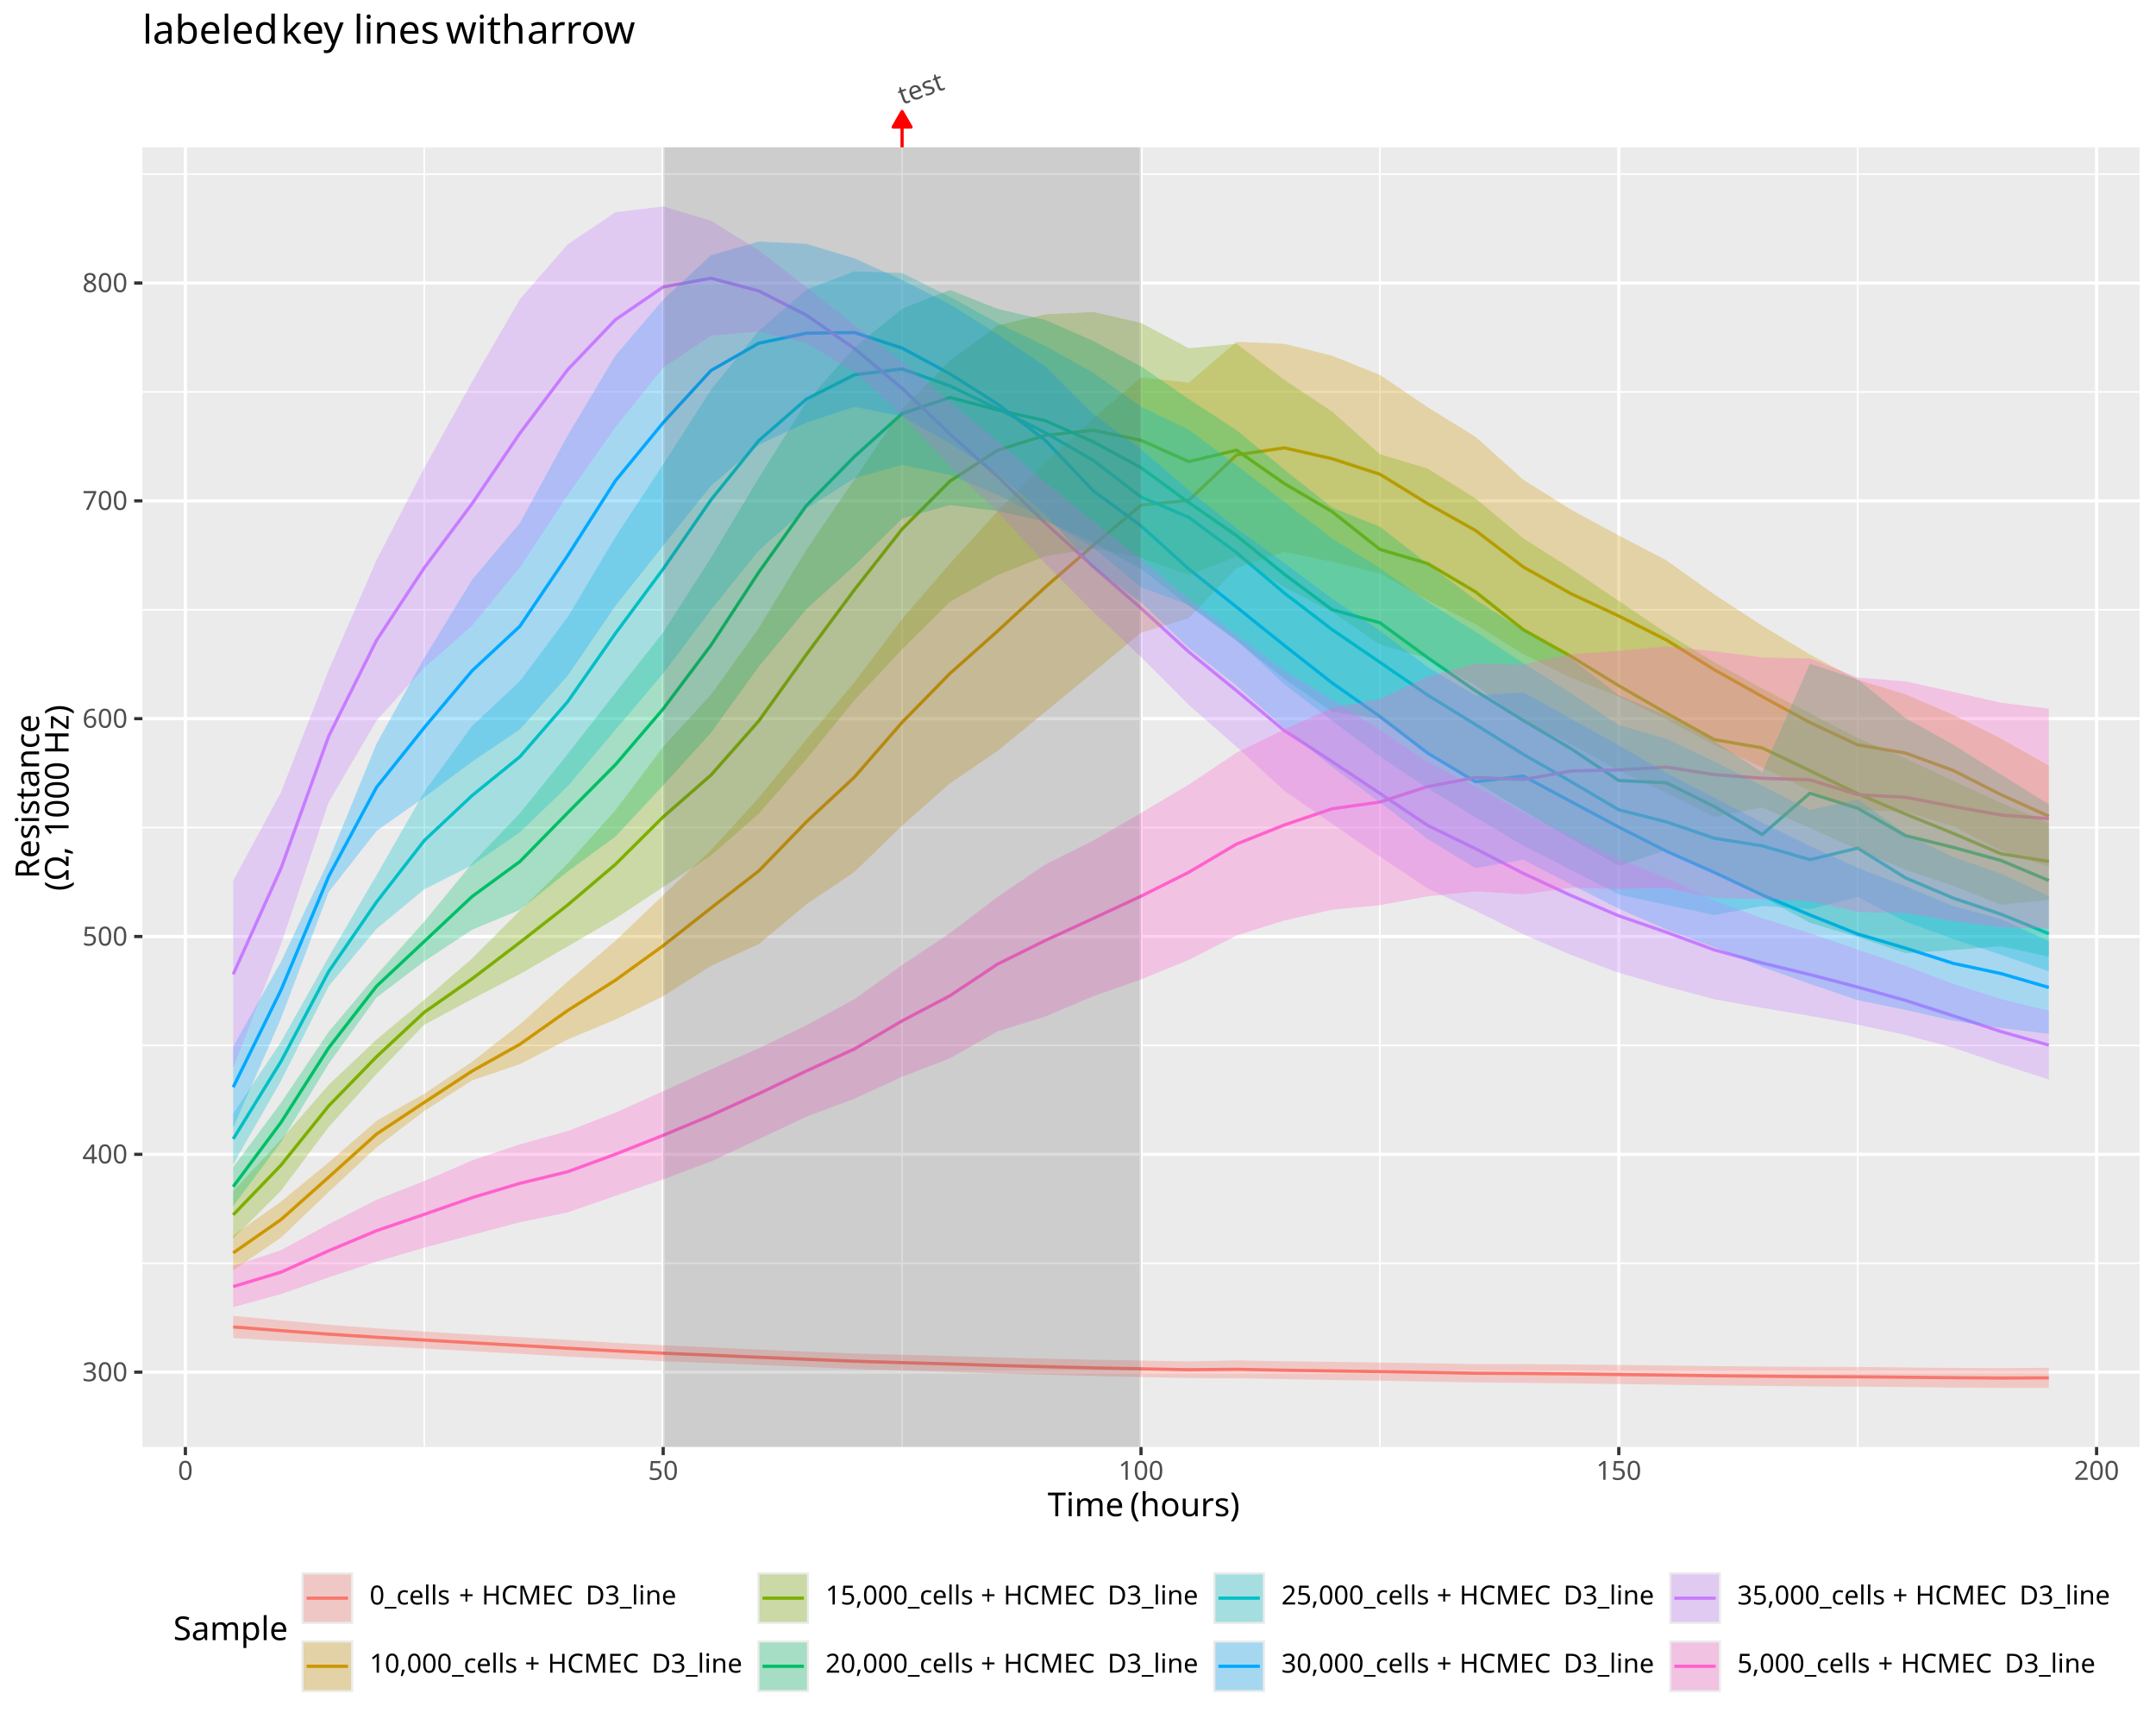
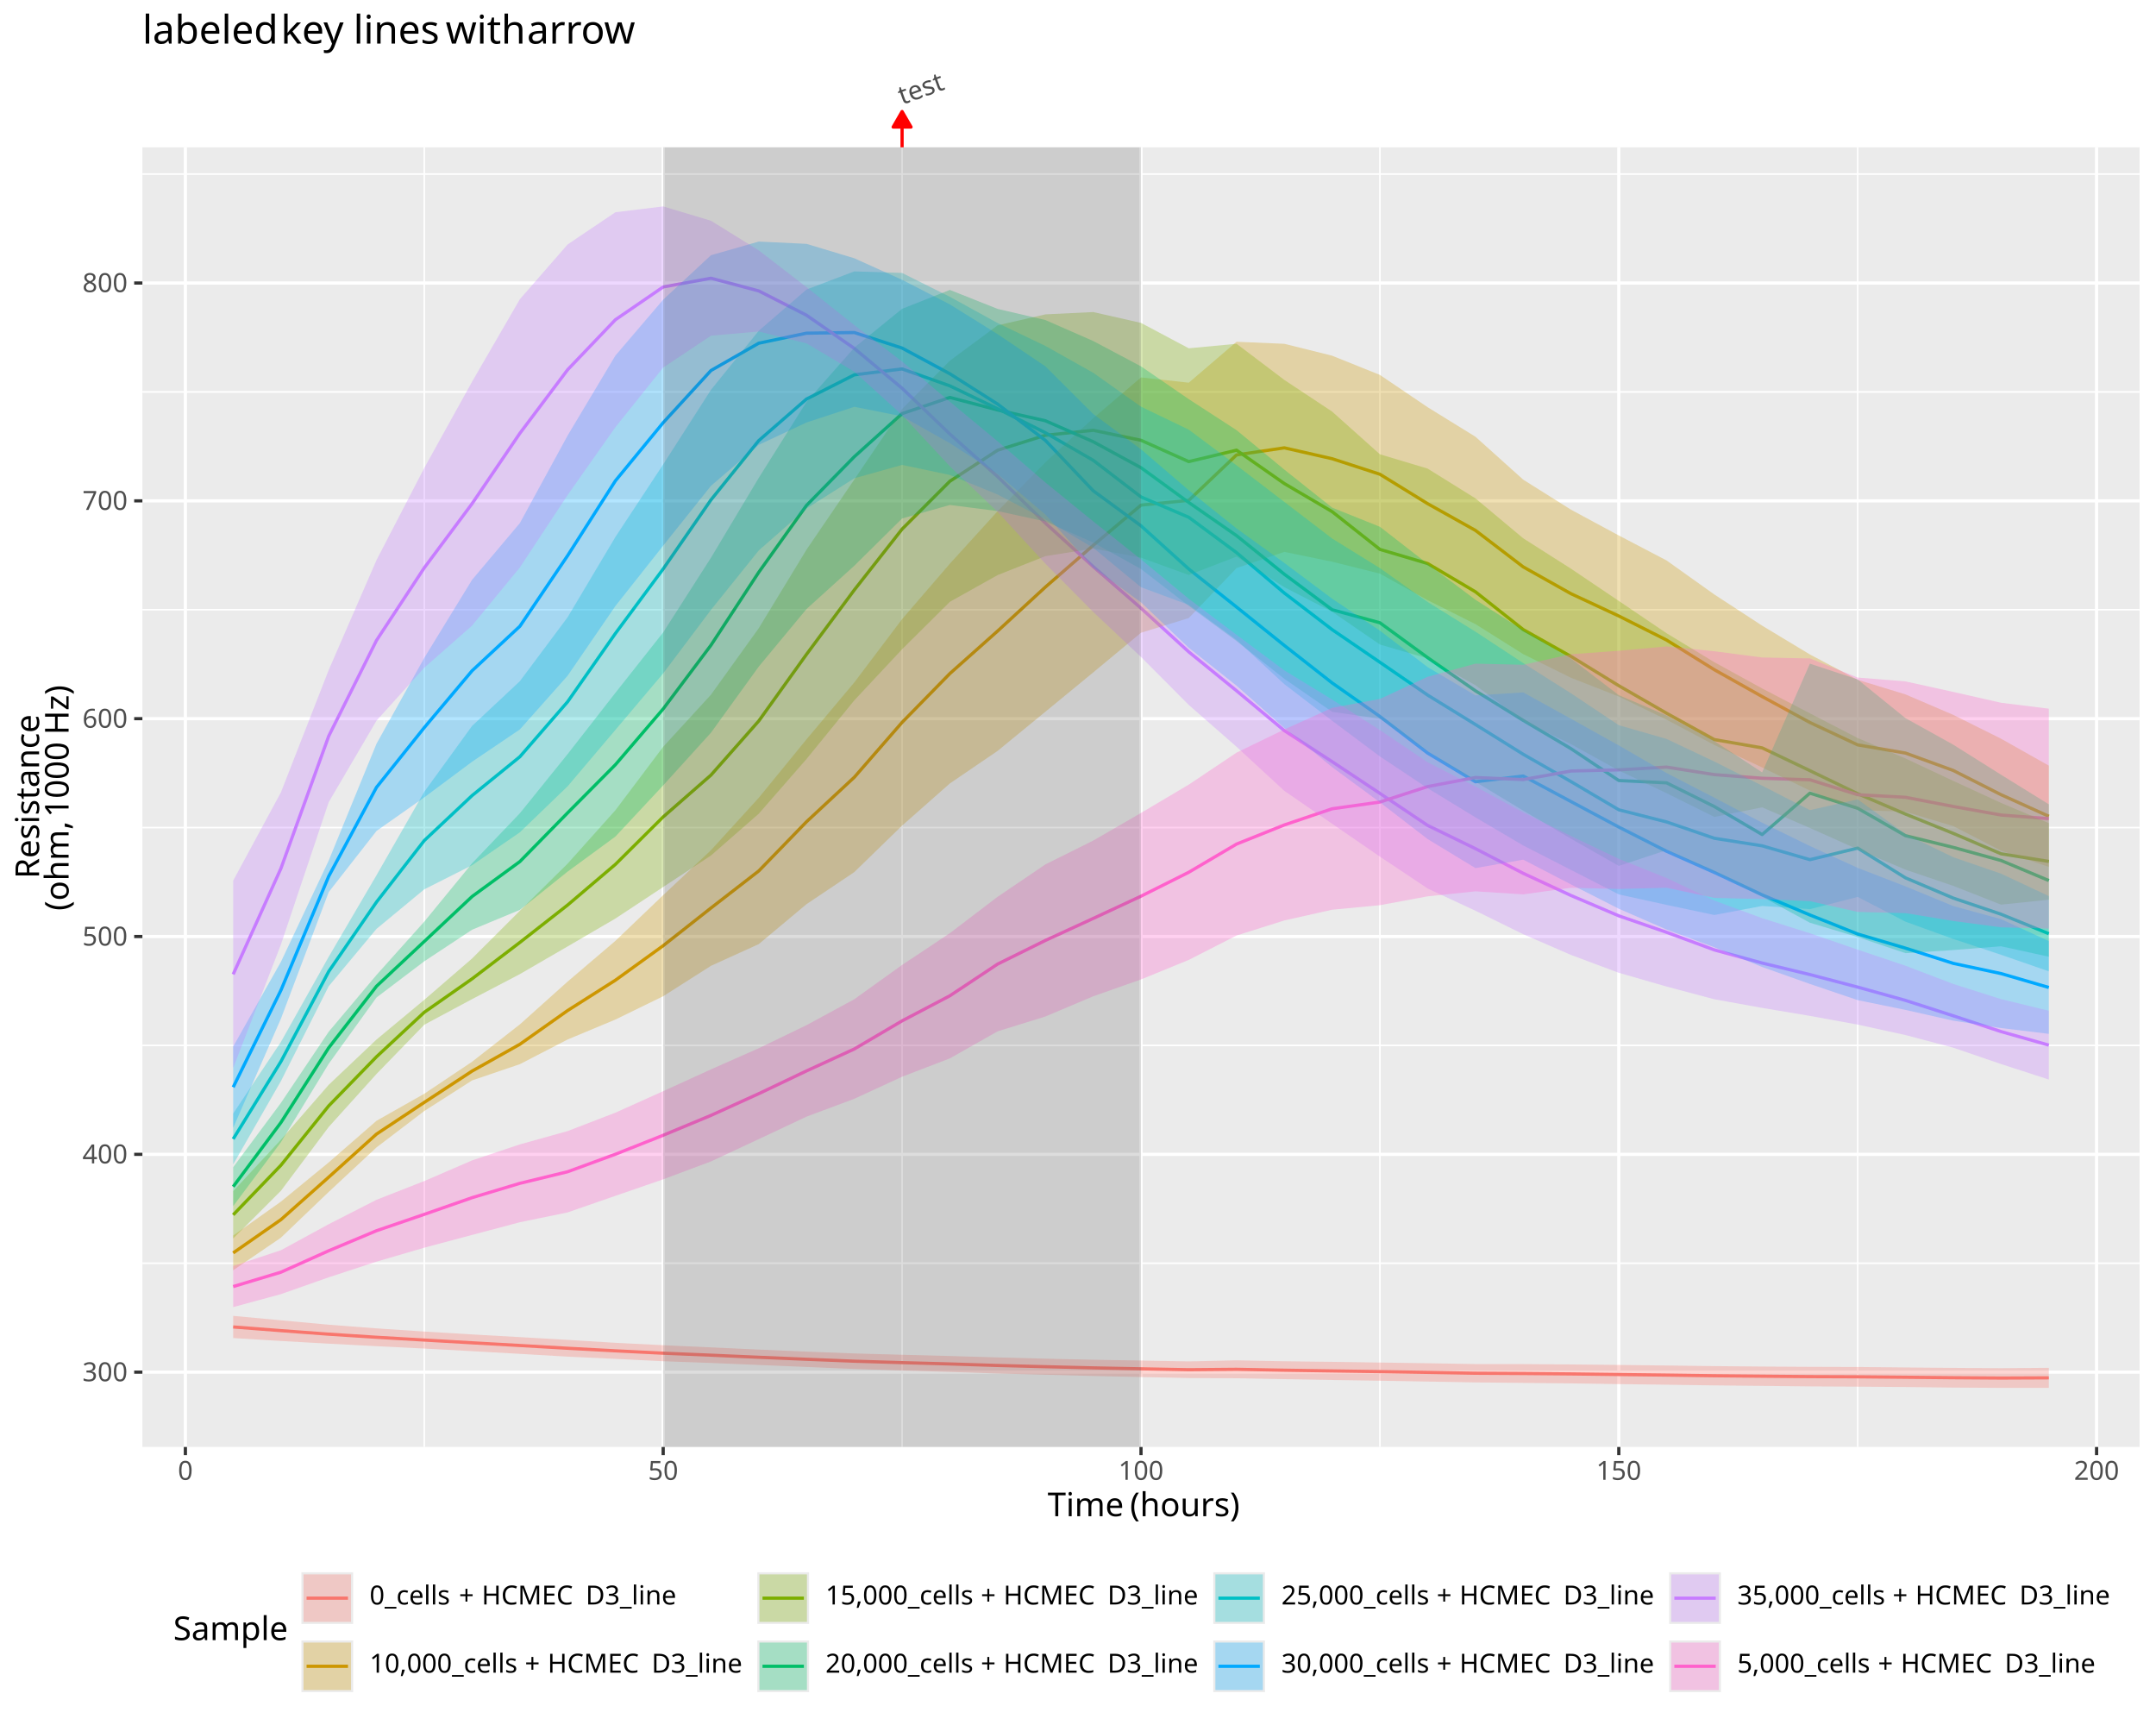
<svg xmlns="http://www.w3.org/2000/svg" class="svglite" data-engine-version="2.0" width="720.00pt" height="576.00pt" viewBox="0 0 720.00 576.00">
  <defs>
    <style type="text/css">
    .svglite line, .svglite polyline, .svglite polygon, .svglite path, .svglite rect, .svglite circle {
      fill: none;
      stroke: #000000;
      stroke-linecap: round;
      stroke-linejoin: round;
      stroke-miterlimit: 10.00;
    }
  </style>
  </defs>
  <rect width="100%" height="100%" style="stroke: none; fill: #FFFFFF;" />
  <defs>
    <clipPath id="cpMC4wMHw3MjAuMDB8MC4wMHw1NzYuMDA=">
      <rect x="0.00" y="0.00" width="720.00" height="576.00" />
    </clipPath>
  </defs>
  <g clip-path="url(#cpMC4wMHw3MjAuMDB8MC4wMHw1NzYuMDA=)">
    <rect x="0.00" y="0.00" width="720.00" height="576.00" style="stroke-width: 1.07; stroke: #FFFFFF; fill: #FFFFFF;" />
  </g>
  <defs>
    <clipPath id="cpNDcuNTV8NzE0LjUyfDQ5LjE5fDQ4My4xNg==">
      <rect x="47.55" y="49.19" width="666.97" height="433.96" />
    </clipPath>
  </defs>
  <g clip-path="url(#cpNDcuNTV8NzE0LjUyfDQ5LjE5fDQ4My4xNg==)">
    <rect x="47.55" y="49.19" width="666.97" height="433.96" style="stroke-width: 1.07; stroke: none; fill: #EBEBEB;" />
    <polyline points="47.55,421.81 714.52,421.81 " style="stroke-width: 0.53; stroke: #FFFFFF; stroke-linecap: butt;" />
    <polyline points="47.55,349.08 714.52,349.08 " style="stroke-width: 0.53; stroke: #FFFFFF; stroke-linecap: butt;" />
    <polyline points="47.55,276.34 714.52,276.34 " style="stroke-width: 0.53; stroke: #FFFFFF; stroke-linecap: butt;" />
    <polyline points="47.55,203.60 714.52,203.60 " style="stroke-width: 0.53; stroke: #FFFFFF; stroke-linecap: butt;" />
    <polyline points="47.55,130.87 714.52,130.87 " style="stroke-width: 0.53; stroke: #FFFFFF; stroke-linecap: butt;" />
    <polyline points="47.55,58.13 714.52,58.13 " style="stroke-width: 0.53; stroke: #FFFFFF; stroke-linecap: butt;" />
    <polyline points="141.69,483.16 141.69,49.19 " style="stroke-width: 0.53; stroke: #FFFFFF; stroke-linecap: butt;" />
    <polyline points="301.25,483.16 301.25,49.19 " style="stroke-width: 0.53; stroke: #FFFFFF; stroke-linecap: butt;" />
    <polyline points="460.82,483.16 460.82,49.19 " style="stroke-width: 0.53; stroke: #FFFFFF; stroke-linecap: butt;" />
    <polyline points="620.38,483.16 620.38,49.19 " style="stroke-width: 0.53; stroke: #FFFFFF; stroke-linecap: butt;" />
    <polyline points="47.55,458.18 714.52,458.18 " style="stroke-width: 1.07; stroke: #FFFFFF; stroke-linecap: butt;" />
    <polyline points="47.55,385.45 714.52,385.45 " style="stroke-width: 1.07; stroke: #FFFFFF; stroke-linecap: butt;" />
    <polyline points="47.55,312.71 714.52,312.71 " style="stroke-width: 1.07; stroke: #FFFFFF; stroke-linecap: butt;" />
    <polyline points="47.55,239.97 714.52,239.97 " style="stroke-width: 1.07; stroke: #FFFFFF; stroke-linecap: butt;" />
    <polyline points="47.55,167.24 714.52,167.24 " style="stroke-width: 1.07; stroke: #FFFFFF; stroke-linecap: butt;" />
    <polyline points="47.55,94.50 714.52,94.50 " style="stroke-width: 1.07; stroke: #FFFFFF; stroke-linecap: butt;" />
    <polyline points="61.91,483.16 61.91,49.19 " style="stroke-width: 1.07; stroke: #FFFFFF; stroke-linecap: butt;" />
    <polyline points="221.47,483.16 221.47,49.19 " style="stroke-width: 1.07; stroke: #FFFFFF; stroke-linecap: butt;" />
    <polyline points="381.04,483.16 381.04,49.19 " style="stroke-width: 1.07; stroke: #FFFFFF; stroke-linecap: butt;" />
    <polyline points="540.60,483.16 540.60,49.19 " style="stroke-width: 1.07; stroke: #FFFFFF; stroke-linecap: butt;" />
    <polyline points="700.16,483.16 700.16,49.19 " style="stroke-width: 1.07; stroke: #FFFFFF; stroke-linecap: butt;" />
    <polyline points="77.87,443.09 93.82,444.32 109.78,445.50 125.74,446.53 141.69,447.46 157.65,448.38 173.61,449.28 189.56,450.20 205.52,451.06 221.47,451.85 237.43,452.51 253.39,453.21 269.34,453.88 285.30,454.52 301.25,455.00 317.21,455.44 333.17,455.95 349.12,456.36 365.08,456.75 381.04,457.06 396.99,457.37 412.95,457.23 428.90,457.53 444.86,457.77 460.82,458.00 476.77,458.26 492.73,458.54 508.69,458.63 524.64,458.77 540.60,458.97 556.55,459.16 572.51,459.38 588.47,459.53 604.42,459.67 620.38,459.73 636.34,459.88 652.29,460.04 668.25,460.15 684.20,460.08 " style="stroke-width: 1.07; stroke: #F8766D; stroke-linecap: butt;" />
    <polyline points="77.87,418.36 93.82,407.25 109.78,393.06 125.74,378.68 141.69,368.10 157.65,357.65 173.61,348.70 189.56,337.43 205.52,327.30 221.47,315.78 237.43,303.19 253.39,290.82 269.34,274.39 285.30,259.53 301.25,241.21 317.21,224.91 333.17,210.70 349.12,196.02 365.08,182.10 381.04,168.66 396.99,167.08 412.95,151.90 428.90,149.54 444.86,153.17 460.82,158.36 476.77,168.19 492.73,177.11 508.69,189.30 524.64,198.25 540.60,205.69 556.55,213.72 572.51,223.63 588.47,232.59 604.42,241.25 620.38,248.73 636.34,251.46 652.29,257.27 668.25,265.36 684.20,272.56 " style="stroke-width: 1.07; stroke: #CD9600; stroke-linecap: butt;" />
    <polyline points="77.87,405.65 93.82,389.08 109.78,369.26 125.74,352.86 141.69,338.01 157.65,326.84 173.61,314.69 189.56,302.20 205.52,288.62 221.47,272.77 237.43,258.81 253.39,240.74 269.34,218.49 285.30,196.99 301.25,176.68 317.21,160.69 333.17,150.33 349.12,145.34 365.08,143.68 381.04,147.02 396.99,154.14 412.95,150.32 428.90,161.46 444.86,170.84 460.82,183.45 476.77,188.17 492.73,197.61 508.69,210.23 524.64,219.19 540.60,228.97 556.55,238.15 572.51,246.96 588.47,249.73 604.42,257.33 620.38,265.03 636.34,271.83 652.29,278.28 668.25,285.09 684.20,287.64 " style="stroke-width: 1.07; stroke: #7CAE00; stroke-linecap: butt;" />
    <polyline points="77.87,396.24 93.82,374.82 109.78,349.86 125.74,329.31 141.69,314.36 157.65,299.36 173.61,287.69 189.56,271.42 205.52,255.34 221.47,236.71 237.43,215.44 253.39,191.08 269.34,168.76 285.30,152.50 301.25,138.12 317.21,132.71 333.17,136.90 349.12,140.50 365.08,147.50 381.04,156.17 396.99,167.79 412.95,178.86 428.90,191.73 444.86,203.59 460.82,207.95 476.77,219.60 492.73,230.67 508.69,240.56 524.64,249.99 540.60,260.63 556.55,261.40 572.51,269.32 588.47,278.67 604.42,264.85 620.38,269.89 636.34,279.04 652.29,282.95 668.25,287.33 684.20,294.02 " style="stroke-width: 1.07; stroke: #00BE67; stroke-linecap: butt;" />
    <polyline points="77.87,380.33 93.82,354.45 109.78,324.38 125.74,301.20 141.69,280.67 157.65,265.65 173.61,252.69 189.56,234.32 205.52,211.51 221.47,189.97 237.43,166.91 253.39,147.12 269.34,133.24 285.30,125.16 301.25,123.19 317.21,128.85 333.17,136.50 349.12,144.50 365.08,153.70 381.04,165.93 396.99,172.73 412.95,184.53 428.90,198.02 444.86,210.23 460.82,221.14 476.77,232.10 492.73,241.93 508.69,251.87 524.64,260.99 540.60,270.40 556.55,274.45 572.51,279.91 588.47,282.43 604.42,287.05 620.38,283.20 636.34,293.13 652.29,299.88 668.25,305.27 684.20,311.77 " style="stroke-width: 1.07; stroke: #00BFC4; stroke-linecap: butt;" />
    <polyline points="77.87,363.03 93.82,330.65 109.78,292.60 125.74,262.89 141.69,242.95 157.65,223.98 173.61,209.12 189.56,185.53 205.52,160.54 221.47,141.13 237.43,123.72 253.39,114.60 269.34,111.25 285.30,111.04 301.25,116.22 317.21,124.81 333.17,134.94 349.12,147.07 365.08,163.87 381.04,175.58 396.99,190.00 412.95,202.70 428.90,215.52 444.86,228.03 460.82,239.24 476.77,251.47 492.73,261.04 508.69,259.12 524.64,267.66 540.60,276.17 556.55,284.25 572.51,291.32 588.47,298.80 604.42,305.52 620.38,311.88 636.34,316.60 652.29,321.68 668.25,325.09 684.20,329.73 " style="stroke-width: 1.07; stroke: #00A9FF; stroke-linecap: butt;" />
    <polyline points="77.87,325.34 93.82,289.97 109.78,245.78 125.74,213.82 141.69,189.60 157.65,168.18 173.61,144.69 189.56,123.46 205.52,106.76 221.47,95.82 237.43,92.90 253.39,97.14 269.34,105.26 285.30,116.35 301.25,129.64 317.21,144.93 333.17,159.16 349.12,174.68 365.08,189.21 381.04,203.08 396.99,217.67 412.95,230.66 428.90,243.96 444.86,254.32 460.82,264.92 476.77,275.62 492.73,283.38 508.69,291.62 524.64,299.02 540.60,305.81 556.55,311.31 572.51,317.19 588.47,321.57 604.42,325.42 620.38,329.61 636.34,334.05 652.29,339.19 668.25,344.46 684.20,348.98 " style="stroke-width: 1.07; stroke: #C77CFF; stroke-linecap: butt;" />
    <polyline points="77.87,429.60 93.82,424.80 109.78,417.64 125.74,410.95 141.69,405.49 157.65,399.92 173.61,395.13 189.56,391.26 205.52,385.41 221.47,379.08 237.43,372.44 253.39,365.19 269.34,357.59 285.30,350.27 301.25,340.88 317.21,332.50 333.17,321.91 349.12,314.02 365.08,306.68 381.04,299.25 396.99,291.26 412.95,281.85 428.90,275.46 444.86,270.06 460.82,267.82 476.77,262.64 492.73,259.62 508.69,260.31 524.64,257.45 540.60,257.07 556.55,256.14 572.51,258.65 588.47,259.87 604.42,260.38 620.38,265.37 636.34,266.22 652.29,269.29 668.25,272.15 684.20,273.35 " style="stroke-width: 1.07; stroke: #FF61CC; stroke-linecap: butt;" />
    <polygon points="77.87,439.38 93.82,440.87 109.78,442.34 125.74,443.56 141.69,444.62 157.65,445.58 173.61,446.48 189.56,447.40 205.52,448.38 221.47,449.18 237.43,449.91 253.39,450.64 269.34,451.32 285.30,451.93 301.25,452.37 317.21,452.79 333.17,453.26 349.12,453.68 365.08,454.03 381.04,454.30 396.99,454.59 412.95,454.23 428.90,454.54 444.86,454.74 460.82,454.97 476.77,455.20 492.73,455.48 508.69,455.49 524.64,455.61 540.60,455.77 556.55,455.96 572.51,456.16 588.47,456.31 604.42,456.40 620.38,456.45 636.34,456.61 652.29,456.75 668.25,456.86 684.20,456.73 684.20,463.43 668.25,463.43 652.29,463.33 636.34,463.15 620.38,463.02 604.42,462.94 588.47,462.76 572.51,462.60 556.55,462.37 540.60,462.17 524.64,461.93 508.69,461.77 492.73,461.60 476.77,461.32 460.82,461.04 444.86,460.80 428.90,460.52 412.95,460.22 396.99,460.14 381.04,459.81 365.08,459.46 349.12,459.04 333.17,458.63 317.21,458.10 301.25,457.63 285.30,457.12 269.34,456.44 253.39,455.78 237.43,455.11 221.47,454.53 205.52,453.74 189.56,453.00 173.61,452.07 157.65,451.17 141.69,450.30 125.74,449.51 109.78,448.67 93.82,447.77 77.87,446.79 " style="stroke-width: 0.00; stroke: none; stroke-linecap: butt; fill: #F8766D; fill-opacity: 0.30;" />
    <polyline points="77.87,439.38 93.82,440.87 109.78,442.34 125.74,443.56 141.69,444.62 157.65,445.58 173.61,446.48 189.56,447.40 205.52,448.38 221.47,449.18 237.43,449.91 253.39,450.64 269.34,451.32 285.30,451.93 301.25,452.37 317.21,452.79 333.17,453.26 349.12,453.68 365.08,454.03 381.04,454.30 396.99,454.59 412.95,454.23 428.90,454.54 444.86,454.74 460.82,454.97 476.77,455.20 492.73,455.48 508.69,455.49 524.64,455.61 540.60,455.77 556.55,455.96 572.51,456.16 588.47,456.31 604.42,456.40 620.38,456.45 636.34,456.61 652.29,456.75 668.25,456.86 684.20,456.73 " style="stroke-width: 1.07; stroke: none; stroke-linecap: butt;" />
    <polyline points="684.20,463.43 668.25,463.43 652.29,463.33 636.34,463.15 620.38,463.02 604.42,462.94 588.47,462.76 572.51,462.60 556.55,462.37 540.60,462.17 524.64,461.93 508.69,461.77 492.73,461.60 476.77,461.32 460.82,461.04 444.86,460.80 428.90,460.52 412.95,460.22 396.99,460.14 381.04,459.81 365.08,459.46 349.12,459.04 333.17,458.63 317.21,458.10 301.25,457.63 285.30,457.12 269.34,456.44 253.39,455.78 237.43,455.11 221.47,454.53 205.52,453.74 189.56,453.00 173.61,452.07 157.65,451.17 141.69,450.30 125.74,449.51 109.78,448.67 93.82,447.77 77.87,446.79 " style="stroke-width: 1.07; stroke: none; stroke-linecap: butt;" />
    <polygon points="77.87,412.56 93.82,401.23 109.78,388.14 125.74,374.24 141.69,365.21 157.65,354.53 173.61,342.06 189.56,327.76 205.52,314.16 221.47,298.90 237.43,283.89 253.39,266.39 269.34,246.87 285.30,227.86 301.25,206.74 317.21,188.22 333.17,170.68 349.12,154.38 365.08,139.66 381.04,126.03 396.99,127.79 412.95,114.12 428.90,114.80 444.86,118.77 460.82,125.19 476.77,135.98 492.73,145.83 508.69,160.17 524.64,170.19 540.60,178.80 556.55,187.14 572.51,198.51 588.47,208.91 604.42,218.53 620.38,226.99 636.34,231.87 652.29,238.70 668.25,246.66 684.20,255.65 684.20,289.46 668.25,284.05 652.29,275.84 636.34,271.06 620.38,270.47 604.42,263.98 588.47,256.26 572.51,248.76 556.55,240.31 540.60,232.58 524.64,226.32 508.69,218.43 492.73,208.40 476.77,200.41 460.82,191.54 444.86,187.56 428.90,184.28 412.95,189.69 396.99,206.38 381.04,211.28 365.08,224.53 349.12,237.65 333.17,250.72 317.21,261.60 301.25,275.69 285.30,291.20 269.34,301.91 253.39,315.25 237.43,322.50 221.47,332.66 205.52,340.44 189.56,347.10 173.61,355.34 157.65,360.77 141.69,370.98 125.74,383.13 109.78,397.99 93.82,413.27 77.87,424.16 " style="stroke-width: 0.00; stroke: none; stroke-linecap: butt; fill: #CD9600; fill-opacity: 0.30;" />
    <polyline points="77.87,412.56 93.82,401.23 109.78,388.14 125.74,374.24 141.69,365.21 157.65,354.53 173.61,342.06 189.56,327.76 205.52,314.16 221.47,298.90 237.43,283.89 253.39,266.39 269.34,246.87 285.30,227.86 301.25,206.74 317.21,188.22 333.17,170.68 349.12,154.38 365.08,139.66 381.04,126.03 396.99,127.79 412.95,114.12 428.90,114.80 444.86,118.77 460.82,125.19 476.77,135.98 492.73,145.83 508.69,160.17 524.64,170.19 540.60,178.80 556.55,187.14 572.51,198.51 588.47,208.91 604.42,218.53 620.38,226.99 636.34,231.87 652.29,238.70 668.25,246.66 684.20,255.65 " style="stroke-width: 1.07; stroke: none; stroke-linecap: butt;" />
    <polyline points="684.20,289.46 668.25,284.05 652.29,275.84 636.34,271.06 620.38,270.47 604.42,263.98 588.47,256.26 572.51,248.76 556.55,240.31 540.60,232.58 524.64,226.32 508.69,218.43 492.73,208.40 476.77,200.41 460.82,191.54 444.86,187.56 428.90,184.28 412.95,189.69 396.99,206.38 381.04,211.28 365.08,224.53 349.12,237.65 333.17,250.72 317.21,261.60 301.25,275.69 285.30,291.20 269.34,301.91 253.39,315.25 237.43,322.50 221.47,332.66 205.52,340.44 189.56,347.10 173.61,355.34 157.65,360.77 141.69,370.98 125.74,383.13 109.78,397.99 93.82,413.27 77.87,424.16 " style="stroke-width: 1.07; stroke: none; stroke-linecap: butt;" />
    <polygon points="77.87,397.74 93.82,380.55 109.78,362.23 125.74,347.11 141.69,333.85 157.65,320.06 173.61,304.12 189.56,288.38 205.52,270.54 221.47,249.37 237.43,231.97 253.39,209.77 269.34,183.54 285.30,160.12 301.25,136.57 317.21,120.44 333.17,108.63 349.12,104.97 365.08,104.20 381.04,107.82 396.99,116.30 412.95,114.79 428.90,126.86 444.86,137.43 460.82,151.69 476.77,156.48 492.73,166.41 508.69,179.75 524.64,189.90 540.60,200.66 556.55,211.44 572.51,221.12 588.47,229.88 604.42,238.19 620.38,246.44 636.34,253.27 652.29,260.75 668.25,268.10 684.20,274.86 684.20,300.42 668.25,302.07 652.29,295.80 636.34,290.39 620.38,283.61 604.42,276.47 588.47,269.57 572.51,272.79 556.55,264.86 540.60,257.28 524.64,248.49 508.69,240.70 492.73,228.80 476.77,219.87 460.82,215.21 444.86,204.26 428.90,196.07 412.95,185.86 396.99,191.99 381.04,186.21 365.08,183.16 349.12,185.70 333.17,192.02 317.21,200.95 301.25,216.80 285.30,233.85 269.34,253.44 253.39,271.71 237.43,285.66 221.47,296.18 205.52,306.71 189.56,316.02 173.61,325.27 157.65,333.62 141.69,342.17 125.74,358.61 109.78,376.30 93.82,397.61 77.87,413.55 " style="stroke-width: 0.00; stroke: none; stroke-linecap: butt; fill: #7CAE00; fill-opacity: 0.30;" />
    <polyline points="77.87,397.74 93.82,380.55 109.78,362.23 125.74,347.11 141.69,333.85 157.65,320.06 173.61,304.12 189.56,288.38 205.52,270.54 221.47,249.37 237.43,231.97 253.39,209.77 269.34,183.54 285.30,160.12 301.25,136.57 317.21,120.44 333.17,108.63 349.12,104.97 365.08,104.20 381.04,107.82 396.99,116.30 412.95,114.79 428.90,126.86 444.86,137.43 460.82,151.69 476.77,156.48 492.73,166.41 508.69,179.75 524.64,189.90 540.60,200.66 556.55,211.44 572.51,221.12 588.47,229.88 604.42,238.19 620.38,246.44 636.34,253.27 652.29,260.75 668.25,268.10 684.20,274.86 " style="stroke-width: 1.07; stroke: none; stroke-linecap: butt;" />
    <polyline points="684.20,300.42 668.25,302.07 652.29,295.80 636.34,290.39 620.38,283.61 604.42,276.47 588.47,269.57 572.51,272.79 556.55,264.86 540.60,257.28 524.64,248.49 508.69,240.70 492.73,228.80 476.77,219.87 460.82,215.21 444.86,204.26 428.90,196.07 412.95,185.86 396.99,191.99 381.04,186.21 365.08,183.16 349.12,185.70 333.17,192.02 317.21,200.95 301.25,216.80 285.30,233.85 269.34,253.44 253.39,271.71 237.43,285.66 221.47,296.18 205.52,306.71 189.56,316.02 173.61,325.27 157.65,333.62 141.69,342.17 125.74,358.61 109.78,376.30 93.82,397.61 77.87,413.55 " style="stroke-width: 1.07; stroke: none; stroke-linecap: butt;" />
    <polygon points="77.87,389.73 93.82,368.26 109.78,344.50 125.74,325.55 141.69,307.74 157.65,288.27 173.61,271.56 189.56,251.80 205.52,231.34 221.47,211.17 237.43,186.24 253.39,159.57 269.34,134.18 285.30,116.10 301.25,103.12 317.21,96.81 333.17,103.15 349.12,106.87 365.08,113.87 381.04,122.33 396.99,133.28 412.95,143.64 428.90,156.80 444.86,169.50 460.82,175.90 476.77,188.28 492.73,200.27 508.69,210.45 524.64,219.92 540.60,232.12 556.55,238.91 572.51,247.48 588.47,257.91 604.42,221.60 620.38,226.88 636.34,239.80 652.29,248.66 668.25,258.69 684.20,268.57 684.20,319.46 668.25,315.97 652.29,317.23 636.34,318.27 620.38,312.90 604.42,308.11 588.47,299.43 572.51,291.17 556.55,283.89 540.60,289.14 524.64,280.06 508.69,270.68 492.73,261.06 476.77,250.91 460.82,240.00 444.86,237.69 428.90,226.66 412.95,214.07 396.99,202.30 381.04,190.01 365.08,181.14 349.12,174.13 333.17,170.65 317.21,168.61 301.25,173.13 285.30,188.90 269.34,203.35 253.39,222.58 237.43,244.65 221.47,262.25 205.52,279.33 189.56,291.04 173.61,303.82 157.65,310.45 141.69,320.99 125.74,333.07 109.78,355.21 93.82,381.38 77.87,402.74 " style="stroke-width: 0.00; stroke: none; stroke-linecap: butt; fill: #00BE67; fill-opacity: 0.30;" />
    <polyline points="77.87,389.73 93.82,368.26 109.78,344.50 125.74,325.55 141.69,307.74 157.65,288.27 173.61,271.56 189.56,251.80 205.52,231.34 221.47,211.17 237.43,186.24 253.39,159.57 269.34,134.18 285.30,116.10 301.25,103.12 317.21,96.81 333.17,103.15 349.12,106.87 365.08,113.87 381.04,122.33 396.99,133.28 412.95,143.64 428.90,156.80 444.86,169.50 460.82,175.90 476.77,188.28 492.73,200.27 508.69,210.45 524.64,219.92 540.60,232.12 556.55,238.91 572.51,247.48 588.47,257.91 604.42,221.60 620.38,226.88 636.34,239.80 652.29,248.66 668.25,258.69 684.20,268.57 " style="stroke-width: 1.07; stroke: none; stroke-linecap: butt;" />
    <polyline points="684.20,319.46 668.25,315.97 652.29,317.23 636.34,318.27 620.38,312.90 604.42,308.11 588.47,299.43 572.51,291.17 556.55,283.89 540.60,289.14 524.64,280.06 508.69,270.68 492.73,261.06 476.77,250.91 460.82,240.00 444.86,237.69 428.90,226.66 412.95,214.07 396.99,202.30 381.04,190.01 365.08,181.14 349.12,174.13 333.17,170.65 317.21,168.61 301.25,173.13 285.30,188.90 269.34,203.35 253.39,222.58 237.43,244.65 221.47,262.25 205.52,279.33 189.56,291.04 173.61,303.82 157.65,310.45 141.69,320.99 125.74,333.07 109.78,355.21 93.82,381.38 77.87,402.74 " style="stroke-width: 1.07; stroke: none; stroke-linecap: butt;" />
    <polygon points="77.87,371.83 93.82,347.91 109.78,319.47 125.74,292.24 141.69,264.38 157.65,242.40 173.61,227.46 189.56,206.10 205.52,179.30 221.47,155.08 237.43,130.17 253.39,110.44 269.34,96.68 285.30,90.62 301.25,91.14 317.21,99.11 333.17,107.88 349.12,115.52 365.08,124.48 381.04,135.79 396.99,143.47 412.95,155.38 428.90,167.59 444.86,179.81 460.82,189.70 476.77,201.02 492.73,210.93 508.69,221.42 524.64,231.51 540.60,242.15 556.55,246.75 572.51,254.29 588.47,262.35 604.42,270.52 620.38,266.91 636.34,278.50 652.29,286.24 668.25,291.73 684.20,299.21 684.20,324.34 668.25,318.81 652.29,313.53 636.34,307.76 620.38,299.49 604.42,303.58 588.47,302.51 572.51,305.53 556.55,302.15 540.60,298.65 524.64,290.48 508.69,282.32 492.73,272.92 476.77,263.19 460.82,252.58 444.86,240.66 428.90,228.44 412.95,213.68 396.99,201.99 381.04,196.08 365.08,182.91 349.12,173.48 333.17,165.13 317.21,158.60 301.25,155.24 285.30,159.70 269.34,169.80 253.39,183.80 237.43,203.64 221.47,224.85 205.52,243.72 189.56,262.55 173.61,277.92 157.65,288.91 141.69,296.96 125.74,310.16 109.78,329.30 93.82,360.98 77.87,388.83 " style="stroke-width: 0.00; stroke: none; stroke-linecap: butt; fill: #00BFC4; fill-opacity: 0.30;" />
    <polyline points="77.87,371.83 93.82,347.91 109.78,319.47 125.74,292.24 141.69,264.38 157.65,242.40 173.61,227.46 189.56,206.10 205.52,179.30 221.47,155.08 237.43,130.17 253.39,110.44 269.34,96.68 285.30,90.62 301.25,91.14 317.21,99.11 333.17,107.88 349.12,115.52 365.08,124.48 381.04,135.79 396.99,143.47 412.95,155.38 428.90,167.59 444.86,179.81 460.82,189.70 476.77,201.02 492.73,210.93 508.69,221.42 524.64,231.51 540.60,242.15 556.55,246.75 572.51,254.29 588.47,262.35 604.42,270.52 620.38,266.91 636.34,278.50 652.29,286.24 668.25,291.73 684.20,299.21 " style="stroke-width: 1.07; stroke: none; stroke-linecap: butt;" />
    <polyline points="684.20,324.34 668.25,318.81 652.29,313.53 636.34,307.76 620.38,299.49 604.42,303.58 588.47,302.51 572.51,305.53 556.55,302.15 540.60,298.65 524.64,290.48 508.69,282.32 492.73,272.92 476.77,263.19 460.82,252.58 444.86,240.66 428.90,228.44 412.95,213.68 396.99,201.99 381.04,196.08 365.08,182.91 349.12,173.48 333.17,165.13 317.21,158.60 301.25,155.24 285.30,159.70 269.34,169.80 253.39,183.80 237.43,203.64 221.47,224.85 205.52,243.72 189.56,262.55 173.61,277.92 157.65,288.91 141.69,296.96 125.74,310.16 109.78,329.30 93.82,360.98 77.87,388.83 " style="stroke-width: 1.07; stroke: none; stroke-linecap: butt;" />
    <polygon points="77.87,349.46 93.82,321.16 109.78,287.33 125.74,248.33 141.69,219.67 157.65,193.61 173.61,174.67 189.56,145.43 205.52,118.73 221.47,100.06 237.43,85.22 253.39,80.66 269.34,81.43 285.30,86.24 301.25,93.43 317.21,101.64 333.17,111.59 349.12,122.33 365.08,138.23 381.04,150.03 396.99,163.70 412.95,176.45 428.90,187.96 444.86,199.91 460.82,210.58 476.77,222.77 492.73,232.20 508.69,231.20 524.64,240.01 540.60,248.90 556.55,258.12 572.51,266.35 588.47,274.71 604.42,282.49 620.38,289.80 636.34,295.97 652.29,302.54 668.25,306.91 684.20,314.24 684.20,345.22 668.25,343.28 652.29,340.82 636.34,337.22 620.38,333.96 604.42,328.55 588.47,322.89 572.51,316.29 556.55,310.38 540.60,303.44 524.64,295.32 508.69,287.05 492.73,289.87 476.77,280.18 460.82,267.90 444.86,256.16 428.90,243.07 412.95,228.96 396.99,216.30 381.04,201.14 365.08,189.51 349.12,171.82 333.17,158.29 317.21,147.99 301.25,139.01 285.30,135.84 269.34,141.07 253.39,148.53 237.43,162.22 221.47,182.20 205.52,202.35 189.56,225.62 173.61,243.57 157.65,254.35 141.69,266.24 125.74,277.46 109.78,297.87 93.82,340.14 77.87,376.59 " style="stroke-width: 0.00; stroke: none; stroke-linecap: butt; fill: #00A9FF; fill-opacity: 0.30;" />
    <polyline points="77.87,349.46 93.82,321.16 109.78,287.33 125.74,248.33 141.69,219.67 157.65,193.61 173.61,174.67 189.56,145.43 205.52,118.73 221.47,100.06 237.43,85.22 253.39,80.66 269.34,81.43 285.30,86.24 301.25,93.43 317.21,101.64 333.17,111.59 349.12,122.33 365.08,138.23 381.04,150.03 396.99,163.70 412.95,176.45 428.90,187.96 444.86,199.91 460.82,210.58 476.77,222.77 492.73,232.20 508.69,231.20 524.64,240.01 540.60,248.90 556.55,258.12 572.51,266.35 588.47,274.71 604.42,282.49 620.38,289.80 636.34,295.97 652.29,302.54 668.25,306.91 684.20,314.24 " style="stroke-width: 1.07; stroke: none; stroke-linecap: butt;" />
    <polyline points="684.20,345.22 668.25,343.28 652.29,340.82 636.34,337.22 620.38,333.96 604.42,328.55 588.47,322.89 572.51,316.29 556.55,310.38 540.60,303.44 524.64,295.32 508.69,287.05 492.73,289.87 476.77,280.18 460.82,267.90 444.86,256.16 428.90,243.07 412.95,228.96 396.99,216.30 381.04,201.14 365.08,189.51 349.12,171.82 333.17,158.29 317.21,147.99 301.25,139.01 285.30,135.84 269.34,141.07 253.39,148.53 237.43,162.22 221.47,182.20 205.52,202.35 189.56,225.62 173.61,243.57 157.65,254.35 141.69,266.24 125.74,277.46 109.78,297.87 93.82,340.14 77.87,376.59 " style="stroke-width: 1.07; stroke: none; stroke-linecap: butt;" />
    <polygon points="77.87,294.05 93.82,264.56 109.78,223.71 125.74,187.01 141.69,156.26 157.65,127.46 173.61,99.91 189.56,81.62 205.52,70.87 221.47,68.92 237.43,73.71 253.39,83.60 269.34,95.88 285.30,108.57 301.25,120.70 317.21,134.15 333.17,147.38 349.12,161.12 365.08,174.09 381.04,186.79 396.99,199.95 412.95,211.97 428.90,223.85 444.86,233.58 460.82,243.80 476.77,254.56 492.73,262.66 508.69,271.29 524.64,279.17 540.60,286.78 556.55,293.19 572.51,300.71 588.47,306.59 604.42,311.62 620.38,317.10 636.34,322.47 652.29,328.55 668.25,333.62 684.20,337.50 684.20,360.47 668.25,355.30 652.29,349.83 636.34,345.62 620.38,342.13 604.42,339.22 588.47,336.55 572.51,333.67 556.55,329.42 540.60,324.83 524.64,318.87 508.69,311.95 492.73,304.11 476.77,296.69 460.82,286.04 444.86,275.06 428.90,264.07 412.95,249.36 396.99,235.39 381.04,219.37 365.08,204.34 349.12,188.23 333.17,170.94 317.21,155.71 301.25,138.58 285.30,124.13 269.34,114.65 253.39,110.69 237.43,112.09 221.47,122.73 205.52,142.64 189.56,165.30 173.61,189.48 157.65,208.90 141.69,222.95 125.74,240.63 109.78,267.85 93.82,315.38 77.87,356.64 " style="stroke-width: 0.00; stroke: none; stroke-linecap: butt; fill: #C77CFF; fill-opacity: 0.30;" />
    <polyline points="77.87,294.05 93.82,264.56 109.78,223.71 125.74,187.01 141.69,156.26 157.65,127.46 173.61,99.91 189.56,81.62 205.52,70.87 221.47,68.92 237.43,73.71 253.39,83.60 269.34,95.88 285.30,108.57 301.25,120.70 317.21,134.15 333.17,147.38 349.12,161.12 365.08,174.09 381.04,186.79 396.99,199.95 412.95,211.97 428.90,223.85 444.86,233.58 460.82,243.80 476.77,254.56 492.73,262.66 508.69,271.29 524.64,279.17 540.60,286.78 556.55,293.19 572.51,300.71 588.47,306.59 604.42,311.62 620.38,317.10 636.34,322.47 652.29,328.55 668.25,333.62 684.20,337.50 " style="stroke-width: 1.07; stroke: none; stroke-linecap: butt;" />
    <polyline points="684.20,360.47 668.25,355.30 652.29,349.83 636.34,345.62 620.38,342.13 604.42,339.22 588.47,336.55 572.51,333.67 556.55,329.42 540.60,324.83 524.64,318.87 508.69,311.95 492.73,304.11 476.77,296.69 460.82,286.04 444.86,275.06 428.90,264.07 412.95,249.36 396.99,235.39 381.04,219.37 365.08,204.34 349.12,188.23 333.17,170.94 317.21,155.71 301.25,138.58 285.30,124.13 269.34,114.65 253.39,110.69 237.43,112.09 221.47,122.73 205.52,142.64 189.56,165.30 173.61,189.48 157.65,208.90 141.69,222.95 125.74,240.63 109.78,267.85 93.82,315.38 77.87,356.64 " style="stroke-width: 1.07; stroke: none; stroke-linecap: butt;" />
    <polygon points="77.87,422.73 93.82,417.47 109.78,408.77 125.74,400.62 141.69,394.37 157.65,387.47 173.61,382.13 189.56,377.68 205.52,371.53 221.47,364.36 237.43,357.07 253.39,350.02 269.34,342.31 285.30,333.65 301.25,322.21 317.21,311.59 333.17,299.44 349.12,288.63 365.08,280.68 381.04,271.45 396.99,261.99 412.95,251.31 428.90,243.57 444.86,236.36 460.82,233.38 476.77,225.98 492.73,221.60 508.69,221.98 524.64,218.45 540.60,217.31 556.55,215.85 572.51,217.46 588.47,219.54 604.42,219.85 620.38,226.24 636.34,227.53 652.29,231.04 668.25,234.66 684.20,236.63 684.20,310.06 668.25,309.65 652.29,307.53 636.34,304.91 620.38,304.50 604.42,300.91 588.47,300.20 572.51,299.83 556.55,296.43 540.60,296.83 524.64,296.44 508.69,298.64 492.73,297.63 476.77,299.30 460.82,302.25 444.86,303.77 428.90,307.35 412.95,312.38 396.99,320.52 381.04,327.05 365.08,332.68 349.12,339.42 333.17,344.37 317.21,353.41 301.25,359.54 285.30,366.90 269.34,372.86 253.39,380.37 237.43,387.82 221.47,393.80 205.52,399.30 189.56,404.84 173.61,408.12 157.65,412.36 141.69,416.62 125.74,421.28 109.78,426.51 93.82,432.13 77.87,436.46 " style="stroke-width: 0.00; stroke: none; stroke-linecap: butt; fill: #FF61CC; fill-opacity: 0.30;" />
    <polyline points="77.87,422.73 93.82,417.47 109.78,408.77 125.74,400.62 141.69,394.37 157.65,387.47 173.61,382.13 189.56,377.68 205.52,371.53 221.47,364.36 237.43,357.07 253.39,350.02 269.34,342.31 285.30,333.65 301.25,322.21 317.21,311.59 333.17,299.44 349.12,288.63 365.08,280.68 381.04,271.45 396.99,261.99 412.95,251.31 428.90,243.57 444.86,236.36 460.82,233.38 476.77,225.98 492.73,221.60 508.69,221.98 524.64,218.45 540.60,217.31 556.55,215.85 572.51,217.46 588.47,219.54 604.42,219.85 620.38,226.24 636.34,227.53 652.29,231.04 668.25,234.66 684.20,236.63 " style="stroke-width: 1.07; stroke: none; stroke-linecap: butt;" />
    <polyline points="684.20,310.06 668.25,309.65 652.29,307.53 636.34,304.91 620.38,304.50 604.42,300.91 588.47,300.20 572.51,299.83 556.55,296.43 540.60,296.83 524.64,296.44 508.69,298.64 492.73,297.63 476.77,299.30 460.82,302.25 444.86,303.77 428.90,307.35 412.95,312.38 396.99,320.52 381.04,327.05 365.08,332.68 349.12,339.42 333.17,344.37 317.21,353.41 301.25,359.54 285.30,366.90 269.34,372.86 253.39,380.37 237.43,387.82 221.47,393.80 205.52,399.30 189.56,404.84 173.61,408.12 157.65,412.36 141.69,416.62 125.74,421.28 109.78,426.51 93.82,432.13 77.87,436.46 " style="stroke-width: 1.07; stroke: none; stroke-linecap: butt;" />
    <rect x="221.47" y="49.19" width="159.56" height="433.96" style="stroke-width: 1.07; stroke: none; stroke-linecap: butt; stroke-linejoin: miter; fill: #595959; fill-opacity: 0.20;" />
  </g>
  <g clip-path="url(#cpMC4wMHw3MjAuMDB8MC4wMHw1NzYuMDA=)">
    <polyline points="301.25,37.24 301.25,49.19 " style="stroke-width: 1.07; stroke: #FF0000; stroke-linecap: butt;" />
    <polygon points="304.24,42.41 301.25,37.24 298.27,42.41 " style="stroke-width: 1.07; stroke: #FF0000; stroke-linecap: butt; fill: #FF0000;" />
    <text transform="translate(301.25,35.04) rotate(-20)" style="font-size: 8.80px; fill: #4D4D4D; font-family: sans;" textLength="14.19px" lengthAdjust="spacingAndGlyphs">test</text>
    <text x="42.62" y="461.21" text-anchor="end" style="font-size: 8.80px; fill: #4D4D4D; font-family: sans;" textLength="14.68px" lengthAdjust="spacingAndGlyphs">300</text>
    <text x="42.62" y="388.47" text-anchor="end" style="font-size: 8.80px; fill: #4D4D4D; font-family: sans;" textLength="14.68px" lengthAdjust="spacingAndGlyphs">400</text>
    <text x="42.62" y="315.74" text-anchor="end" style="font-size: 8.80px; fill: #4D4D4D; font-family: sans;" textLength="14.68px" lengthAdjust="spacingAndGlyphs">500</text>
    <text x="42.62" y="243.00" text-anchor="end" style="font-size: 8.80px; fill: #4D4D4D; font-family: sans;" textLength="14.68px" lengthAdjust="spacingAndGlyphs">600</text>
    <text x="42.62" y="170.26" text-anchor="end" style="font-size: 8.80px; fill: #4D4D4D; font-family: sans;" textLength="14.68px" lengthAdjust="spacingAndGlyphs">700</text>
    <text x="42.62" y="97.53" text-anchor="end" style="font-size: 8.80px; fill: #4D4D4D; font-family: sans;" textLength="14.68px" lengthAdjust="spacingAndGlyphs">800</text>
    <polyline points="44.81,458.18 47.55,458.18 " style="stroke-width: 1.07; stroke: #333333; stroke-linecap: butt;" />
    <polyline points="44.81,385.45 47.55,385.45 " style="stroke-width: 1.07; stroke: #333333; stroke-linecap: butt;" />
    <polyline points="44.81,312.71 47.55,312.71 " style="stroke-width: 1.07; stroke: #333333; stroke-linecap: butt;" />
    <polyline points="44.81,239.97 47.55,239.97 " style="stroke-width: 1.07; stroke: #333333; stroke-linecap: butt;" />
    <polyline points="44.81,167.24 47.55,167.24 " style="stroke-width: 1.07; stroke: #333333; stroke-linecap: butt;" />
    <polyline points="44.81,94.50 47.55,94.50 " style="stroke-width: 1.07; stroke: #333333; stroke-linecap: butt;" />
    <polyline points="61.91,485.89 61.91,483.16 " style="stroke-width: 1.07; stroke: #333333; stroke-linecap: butt;" />
    <polyline points="221.47,485.89 221.47,483.16 " style="stroke-width: 1.07; stroke: #333333; stroke-linecap: butt;" />
    <polyline points="381.04,485.89 381.04,483.16 " style="stroke-width: 1.07; stroke: #333333; stroke-linecap: butt;" />
    <polyline points="540.60,485.89 540.60,483.16 " style="stroke-width: 1.07; stroke: #333333; stroke-linecap: butt;" />
    <polyline points="700.16,485.89 700.16,483.16 " style="stroke-width: 1.07; stroke: #333333; stroke-linecap: butt;" />
    <text x="61.91" y="494.14" text-anchor="middle" style="font-size: 8.80px; fill: #4D4D4D; font-family: sans;" textLength="4.89px" lengthAdjust="spacingAndGlyphs">0</text>
    <text x="221.47" y="494.14" text-anchor="middle" style="font-size: 8.80px; fill: #4D4D4D; font-family: sans;" textLength="9.79px" lengthAdjust="spacingAndGlyphs">50</text>
    <text x="381.04" y="494.14" text-anchor="middle" style="font-size: 8.80px; fill: #4D4D4D; font-family: sans;" textLength="14.68px" lengthAdjust="spacingAndGlyphs">100</text>
    <text x="540.60" y="494.14" text-anchor="middle" style="font-size: 8.80px; fill: #4D4D4D; font-family: sans;" textLength="14.68px" lengthAdjust="spacingAndGlyphs">150</text>
    <text x="700.16" y="494.14" text-anchor="middle" style="font-size: 8.80px; fill: #4D4D4D; font-family: sans;" textLength="14.68px" lengthAdjust="spacingAndGlyphs">200</text>
    <text x="349.86" y="506.28" style="font-size: 11.00px; font-family: sans;" textLength="24.45px" lengthAdjust="spacingAndGlyphs">Time</text>
    <text x="377.36" y="506.28" style="font-size: 11.00px; font-family: sans;" textLength="34.85px" lengthAdjust="spacingAndGlyphs">(hours)</text>
    <text transform="translate(13.05,293.39) rotate(-90)" style="font-size: 11.00px; font-family: sans;" textLength="54.43px" lengthAdjust="spacingAndGlyphs">Resistance</text>
-     <text transform="translate(22.91,297.49) rotate(-90)" style="font-size: 11.00px; font-family: sans;" textLength="14.94px" lengthAdjust="spacingAndGlyphs">(Ω,</text>
-     <text transform="translate(22.91,279.49) rotate(-90)" style="font-size: 11.00px; font-family: sans;" textLength="24.47px" lengthAdjust="spacingAndGlyphs">1000</text>
-     <text transform="translate(22.91,251.97) rotate(-90)" style="font-size: 11.00px; font-family: sans;" textLength="17.11px" lengthAdjust="spacingAndGlyphs">Hz)</text>
+     <text transform="translate(22.91,304.08) rotate(-90)" style="font-size: 11.00px; font-family: sans;" textLength="28.12px" lengthAdjust="spacingAndGlyphs">(ohm,</text>
+     <text transform="translate(22.91,272.90) rotate(-90)" style="font-size: 11.00px; font-family: sans;" textLength="24.47px" lengthAdjust="spacingAndGlyphs">1000</text>
+     <text transform="translate(22.91,245.38) rotate(-90)" style="font-size: 11.00px; font-family: sans;" textLength="17.11px" lengthAdjust="spacingAndGlyphs">Hz)</text>
    <rect x="52.39" y="519.52" width="657.28" height="51.00" style="stroke-width: 1.07; stroke: none; fill: #FFFFFF;" />
    <text x="57.87" y="547.66" style="font-size: 11.00px; font-family: sans;" textLength="37.30px" lengthAdjust="spacingAndGlyphs">Sample</text>
    <rect x="100.66" y="525.00" width="17.28" height="17.28" style="stroke-width: 1.07; stroke: none; fill: #EBEBEB;" />
    <line x1="102.38" y1="533.64" x2="116.21" y2="533.64" style="stroke-width: 1.07; stroke: #F8766D; stroke-linecap: butt;" />
    <rect x="101.36" y="525.71" width="15.86" height="15.86" style="stroke-width: 1.07; stroke: none; stroke-linecap: butt; fill: #F8766D; fill-opacity: 0.30;" />
    <rect x="100.66" y="547.76" width="17.28" height="17.28" style="stroke-width: 1.07; stroke: none; fill: #EBEBEB;" />
    <line x1="102.38" y1="556.40" x2="116.21" y2="556.40" style="stroke-width: 1.07; stroke: #CD9600; stroke-linecap: butt;" />
    <rect x="101.36" y="548.47" width="15.86" height="15.86" style="stroke-width: 1.07; stroke: none; stroke-linecap: butt; fill: #CD9600; fill-opacity: 0.30;" />
    <rect x="252.91" y="525.00" width="17.28" height="17.28" style="stroke-width: 1.07; stroke: none; fill: #EBEBEB;" />
    <line x1="254.64" y1="533.64" x2="268.46" y2="533.64" style="stroke-width: 1.07; stroke: #7CAE00; stroke-linecap: butt;" />
    <rect x="253.62" y="525.71" width="15.86" height="15.86" style="stroke-width: 1.07; stroke: none; stroke-linecap: butt; fill: #7CAE00; fill-opacity: 0.30;" />
    <rect x="252.91" y="547.76" width="17.28" height="17.28" style="stroke-width: 1.07; stroke: none; fill: #EBEBEB;" />
    <line x1="254.64" y1="556.40" x2="268.46" y2="556.40" style="stroke-width: 1.07; stroke: #00BE67; stroke-linecap: butt;" />
    <rect x="253.62" y="548.47" width="15.86" height="15.86" style="stroke-width: 1.07; stroke: none; stroke-linecap: butt; fill: #00BE67; fill-opacity: 0.30;" />
    <rect x="405.17" y="525.00" width="17.28" height="17.28" style="stroke-width: 1.07; stroke: none; fill: #EBEBEB;" />
    <line x1="406.89" y1="533.64" x2="420.72" y2="533.64" style="stroke-width: 1.07; stroke: #00BFC4; stroke-linecap: butt;" />
    <rect x="405.88" y="525.71" width="15.86" height="15.86" style="stroke-width: 1.07; stroke: none; stroke-linecap: butt; fill: #00BFC4; fill-opacity: 0.30;" />
    <rect x="405.17" y="547.76" width="17.28" height="17.28" style="stroke-width: 1.07; stroke: none; fill: #EBEBEB;" />
    <line x1="406.89" y1="556.40" x2="420.72" y2="556.40" style="stroke-width: 1.07; stroke: #00A9FF; stroke-linecap: butt;" />
    <rect x="405.88" y="548.47" width="15.86" height="15.86" style="stroke-width: 1.07; stroke: none; stroke-linecap: butt; fill: #00A9FF; fill-opacity: 0.30;" />
    <rect x="557.42" y="525.00" width="17.28" height="17.28" style="stroke-width: 1.07; stroke: none; fill: #EBEBEB;" />
    <line x1="559.15" y1="533.64" x2="572.97" y2="533.64" style="stroke-width: 1.07; stroke: #C77CFF; stroke-linecap: butt;" />
    <rect x="558.13" y="525.71" width="15.86" height="15.86" style="stroke-width: 1.07; stroke: none; stroke-linecap: butt; fill: #C77CFF; fill-opacity: 0.30;" />
    <rect x="557.42" y="547.76" width="17.28" height="17.28" style="stroke-width: 1.07; stroke: none; fill: #EBEBEB;" />
    <line x1="559.15" y1="556.40" x2="572.97" y2="556.40" style="stroke-width: 1.07; stroke: #FF61CC; stroke-linecap: butt;" />
    <rect x="558.13" y="548.47" width="15.86" height="15.86" style="stroke-width: 1.07; stroke: none; stroke-linecap: butt; fill: #FF61CC; fill-opacity: 0.30;" />
    <text x="123.42" y="535.76" style="font-size: 8.80px; font-family: sans;" textLength="27.40px" lengthAdjust="spacingAndGlyphs">0_cells</text>
    <text x="153.26" y="535.76" style="font-size: 8.80px; font-family: sans;" textLength="5.14px" lengthAdjust="spacingAndGlyphs">+</text>
    <text x="160.85" y="535.76" style="font-size: 8.80px; font-family: sans;" textLength="32.28px" lengthAdjust="spacingAndGlyphs">HCMEC</text>
    <text x="195.57" y="535.76" style="font-size: 8.80px; font-family: sans;" textLength="29.84px" lengthAdjust="spacingAndGlyphs">D3_line</text>
    <text x="123.42" y="558.52" style="font-size: 8.80px; font-family: sans;" textLength="49.42px" lengthAdjust="spacingAndGlyphs">10,000_cells</text>
    <text x="175.28" y="558.52" style="font-size: 8.80px; font-family: sans;" textLength="5.14px" lengthAdjust="spacingAndGlyphs">+</text>
    <text x="182.87" y="558.52" style="font-size: 8.80px; font-family: sans;" textLength="32.28px" lengthAdjust="spacingAndGlyphs">HCMEC</text>
    <text x="217.59" y="558.52" style="font-size: 8.80px; font-family: sans;" textLength="29.84px" lengthAdjust="spacingAndGlyphs">D3_line</text>
    <text x="275.67" y="535.76" style="font-size: 8.80px; font-family: sans;" textLength="49.42px" lengthAdjust="spacingAndGlyphs">15,000_cells</text>
    <text x="327.54" y="535.76" style="font-size: 8.80px; font-family: sans;" textLength="5.14px" lengthAdjust="spacingAndGlyphs">+</text>
    <text x="335.12" y="535.76" style="font-size: 8.80px; font-family: sans;" textLength="32.28px" lengthAdjust="spacingAndGlyphs">HCMEC</text>
    <text x="369.84" y="535.76" style="font-size: 8.80px; font-family: sans;" textLength="29.84px" lengthAdjust="spacingAndGlyphs">D3_line</text>
    <text x="275.67" y="558.52" style="font-size: 8.80px; font-family: sans;" textLength="49.42px" lengthAdjust="spacingAndGlyphs">20,000_cells</text>
    <text x="327.54" y="558.52" style="font-size: 8.80px; font-family: sans;" textLength="5.14px" lengthAdjust="spacingAndGlyphs">+</text>
    <text x="335.12" y="558.52" style="font-size: 8.80px; font-family: sans;" textLength="32.28px" lengthAdjust="spacingAndGlyphs">HCMEC</text>
    <text x="369.84" y="558.52" style="font-size: 8.80px; font-family: sans;" textLength="29.84px" lengthAdjust="spacingAndGlyphs">D3_line</text>
    <text x="427.93" y="535.76" style="font-size: 8.80px; font-family: sans;" textLength="49.42px" lengthAdjust="spacingAndGlyphs">25,000_cells</text>
    <text x="479.79" y="535.76" style="font-size: 8.80px; font-family: sans;" textLength="5.14px" lengthAdjust="spacingAndGlyphs">+</text>
    <text x="487.38" y="535.76" style="font-size: 8.80px; font-family: sans;" textLength="32.28px" lengthAdjust="spacingAndGlyphs">HCMEC</text>
    <text x="522.10" y="535.76" style="font-size: 8.80px; font-family: sans;" textLength="29.84px" lengthAdjust="spacingAndGlyphs">D3_line</text>
    <text x="427.93" y="558.52" style="font-size: 8.80px; font-family: sans;" textLength="49.42px" lengthAdjust="spacingAndGlyphs">30,000_cells</text>
    <text x="479.79" y="558.52" style="font-size: 8.80px; font-family: sans;" textLength="5.14px" lengthAdjust="spacingAndGlyphs">+</text>
    <text x="487.38" y="558.52" style="font-size: 8.80px; font-family: sans;" textLength="32.28px" lengthAdjust="spacingAndGlyphs">HCMEC</text>
    <text x="522.10" y="558.52" style="font-size: 8.80px; font-family: sans;" textLength="29.84px" lengthAdjust="spacingAndGlyphs">D3_line</text>
    <text x="580.18" y="535.76" style="font-size: 8.80px; font-family: sans;" textLength="49.42px" lengthAdjust="spacingAndGlyphs">35,000_cells</text>
    <text x="632.05" y="535.76" style="font-size: 8.80px; font-family: sans;" textLength="5.14px" lengthAdjust="spacingAndGlyphs">+</text>
    <text x="639.63" y="535.76" style="font-size: 8.80px; font-family: sans;" textLength="32.28px" lengthAdjust="spacingAndGlyphs">HCMEC</text>
    <text x="674.36" y="535.76" style="font-size: 8.80px; font-family: sans;" textLength="29.84px" lengthAdjust="spacingAndGlyphs">D3_line</text>
    <text x="580.18" y="558.52" style="font-size: 8.80px; font-family: sans;" textLength="44.53px" lengthAdjust="spacingAndGlyphs">5,000_cells</text>
    <text x="627.15" y="558.52" style="font-size: 8.80px; font-family: sans;" textLength="5.14px" lengthAdjust="spacingAndGlyphs">+</text>
    <text x="634.74" y="558.52" style="font-size: 8.80px; font-family: sans;" textLength="32.28px" lengthAdjust="spacingAndGlyphs">HCMEC</text>
    <text x="669.46" y="558.52" style="font-size: 8.80px; font-family: sans;" textLength="29.84px" lengthAdjust="spacingAndGlyphs">D3_line</text>
    <text x="47.55" y="14.56" style="font-size: 13.20px; font-family: sans;" textLength="42.57px" lengthAdjust="spacingAndGlyphs">labeled</text>
    <text x="93.79" y="14.56" style="font-size: 13.20px; font-family: sans;" textLength="20.55px" lengthAdjust="spacingAndGlyphs">key</text>
    <text x="118.01" y="14.56" style="font-size: 13.20px; font-family: sans;" textLength="27.15px" lengthAdjust="spacingAndGlyphs">lines</text>
    <text x="148.82" y="14.56" style="font-size: 13.20px; font-family: sans;" textLength="23.47px" lengthAdjust="spacingAndGlyphs">with</text>
    <text x="175.97" y="14.56" style="font-size: 13.20px; font-family: sans;" textLength="33.01px" lengthAdjust="spacingAndGlyphs">arrow</text>
  </g>
</svg>
